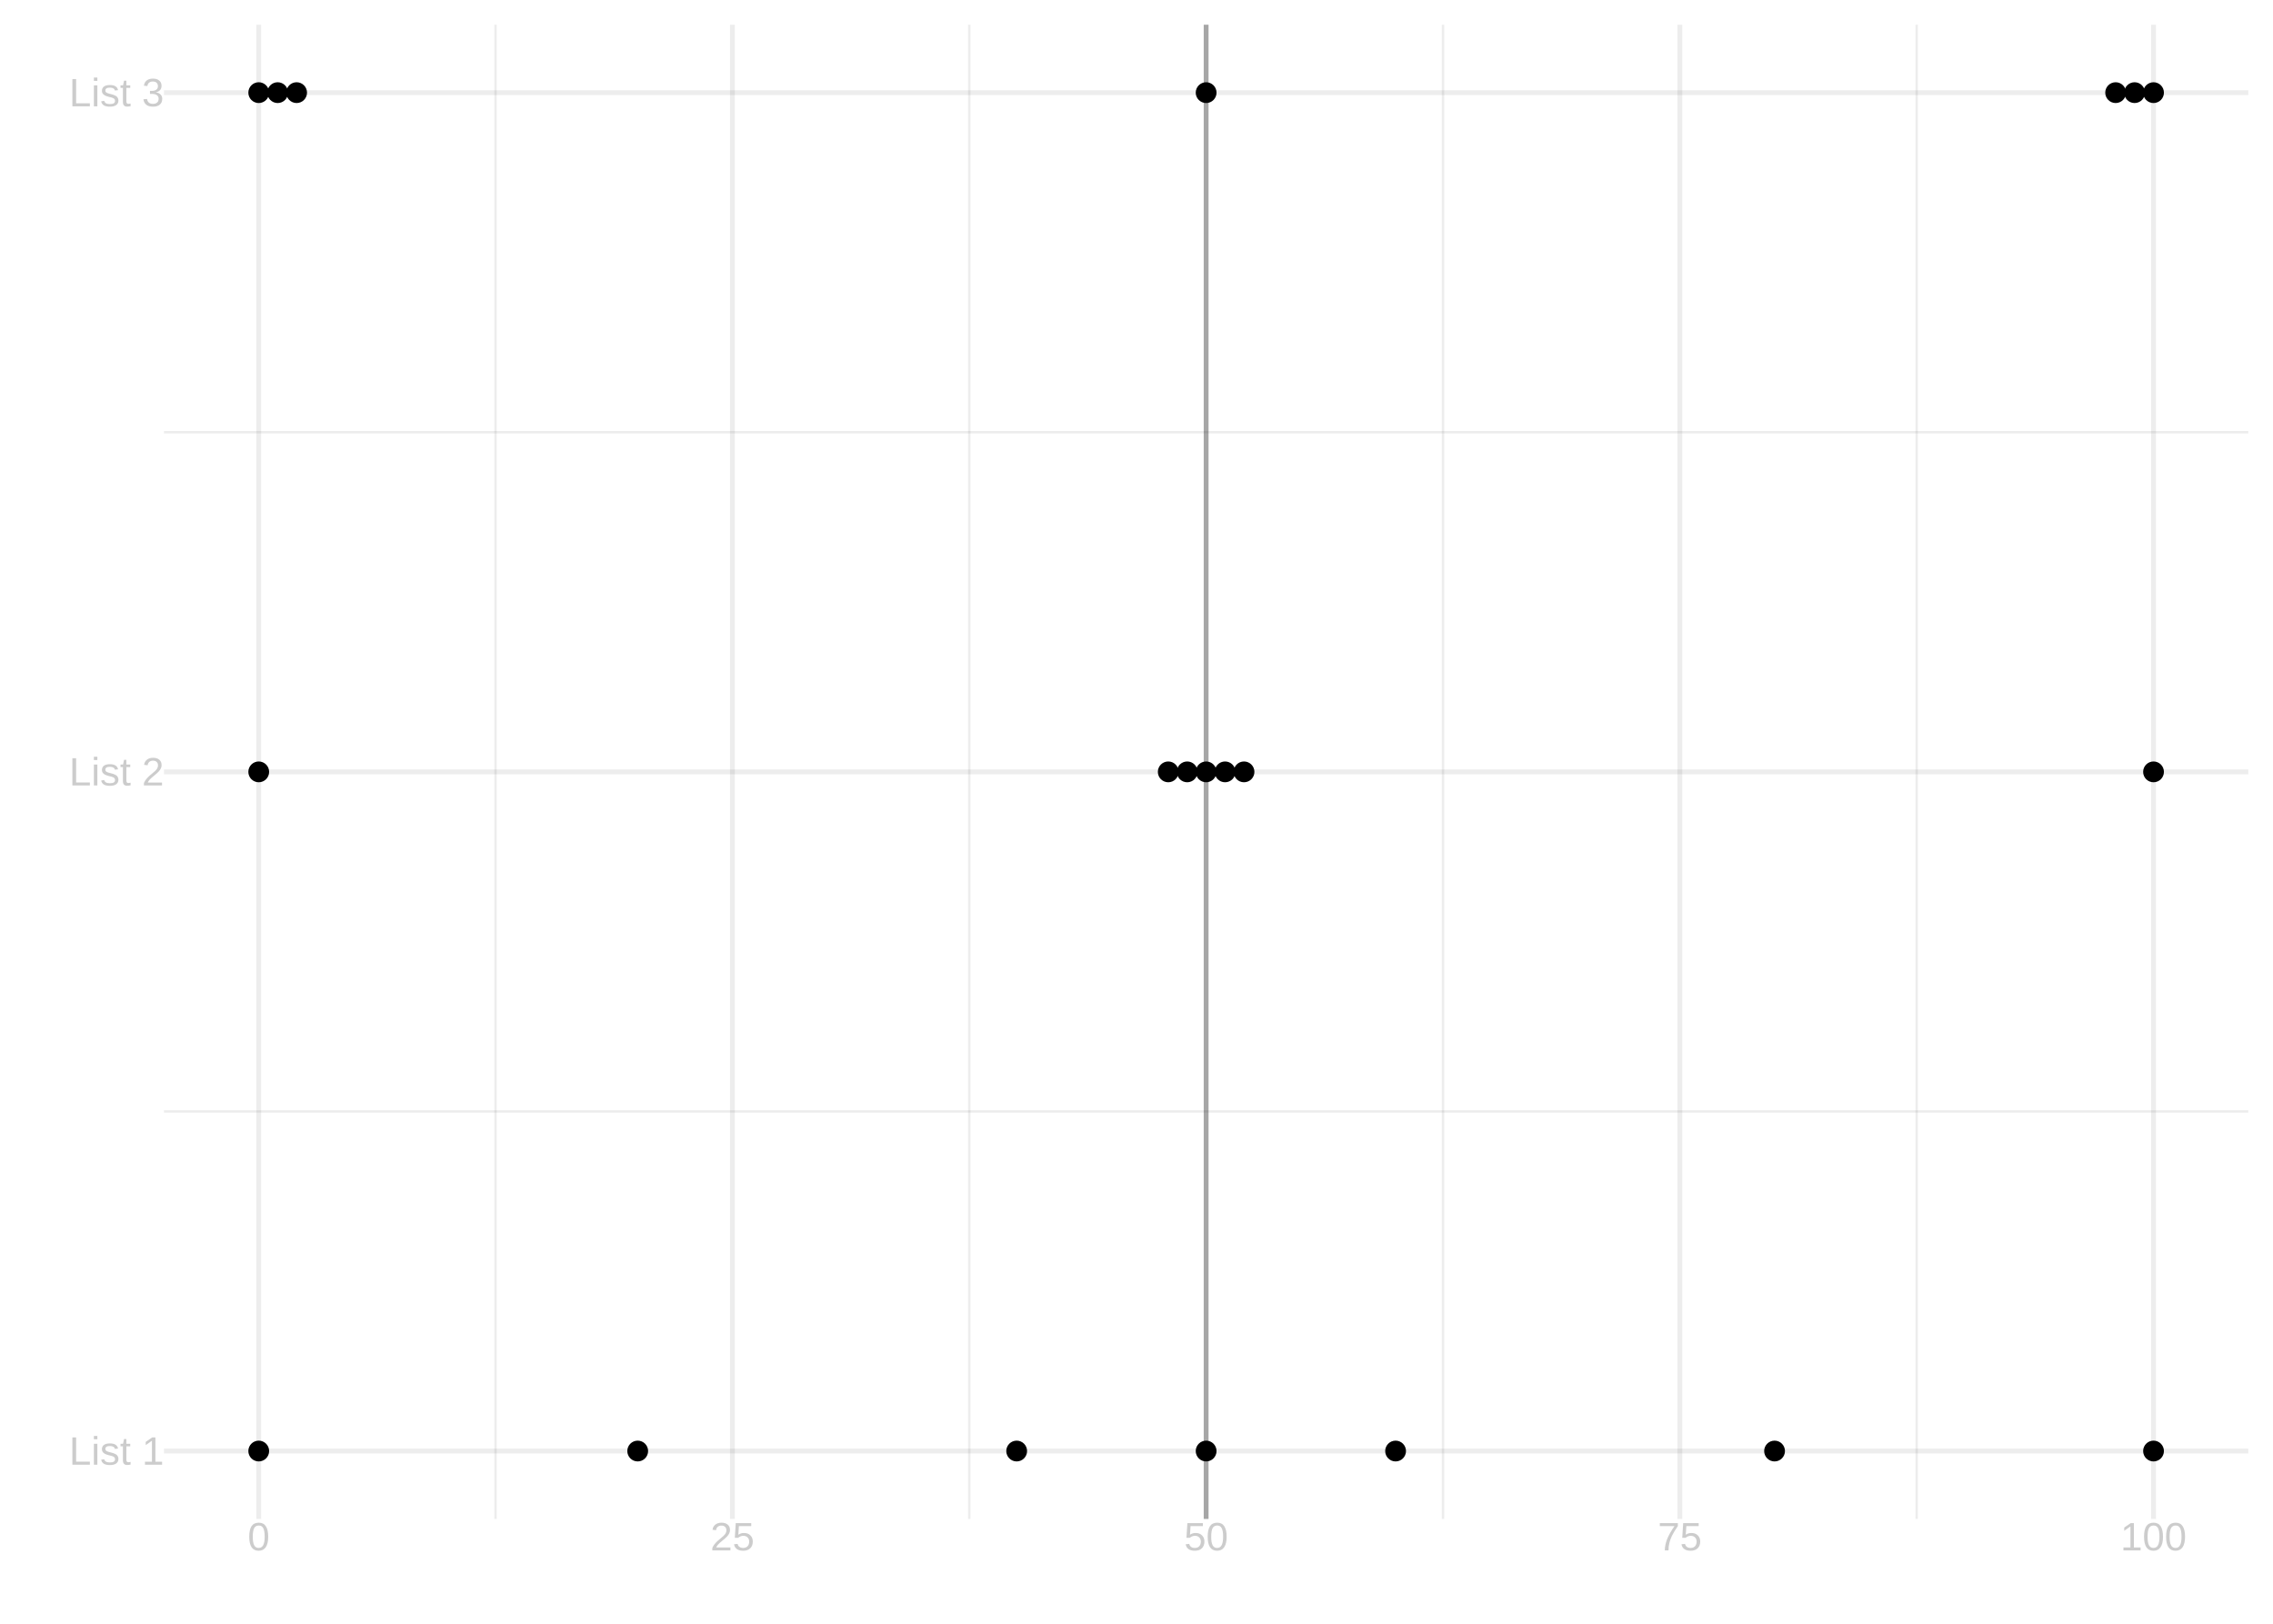
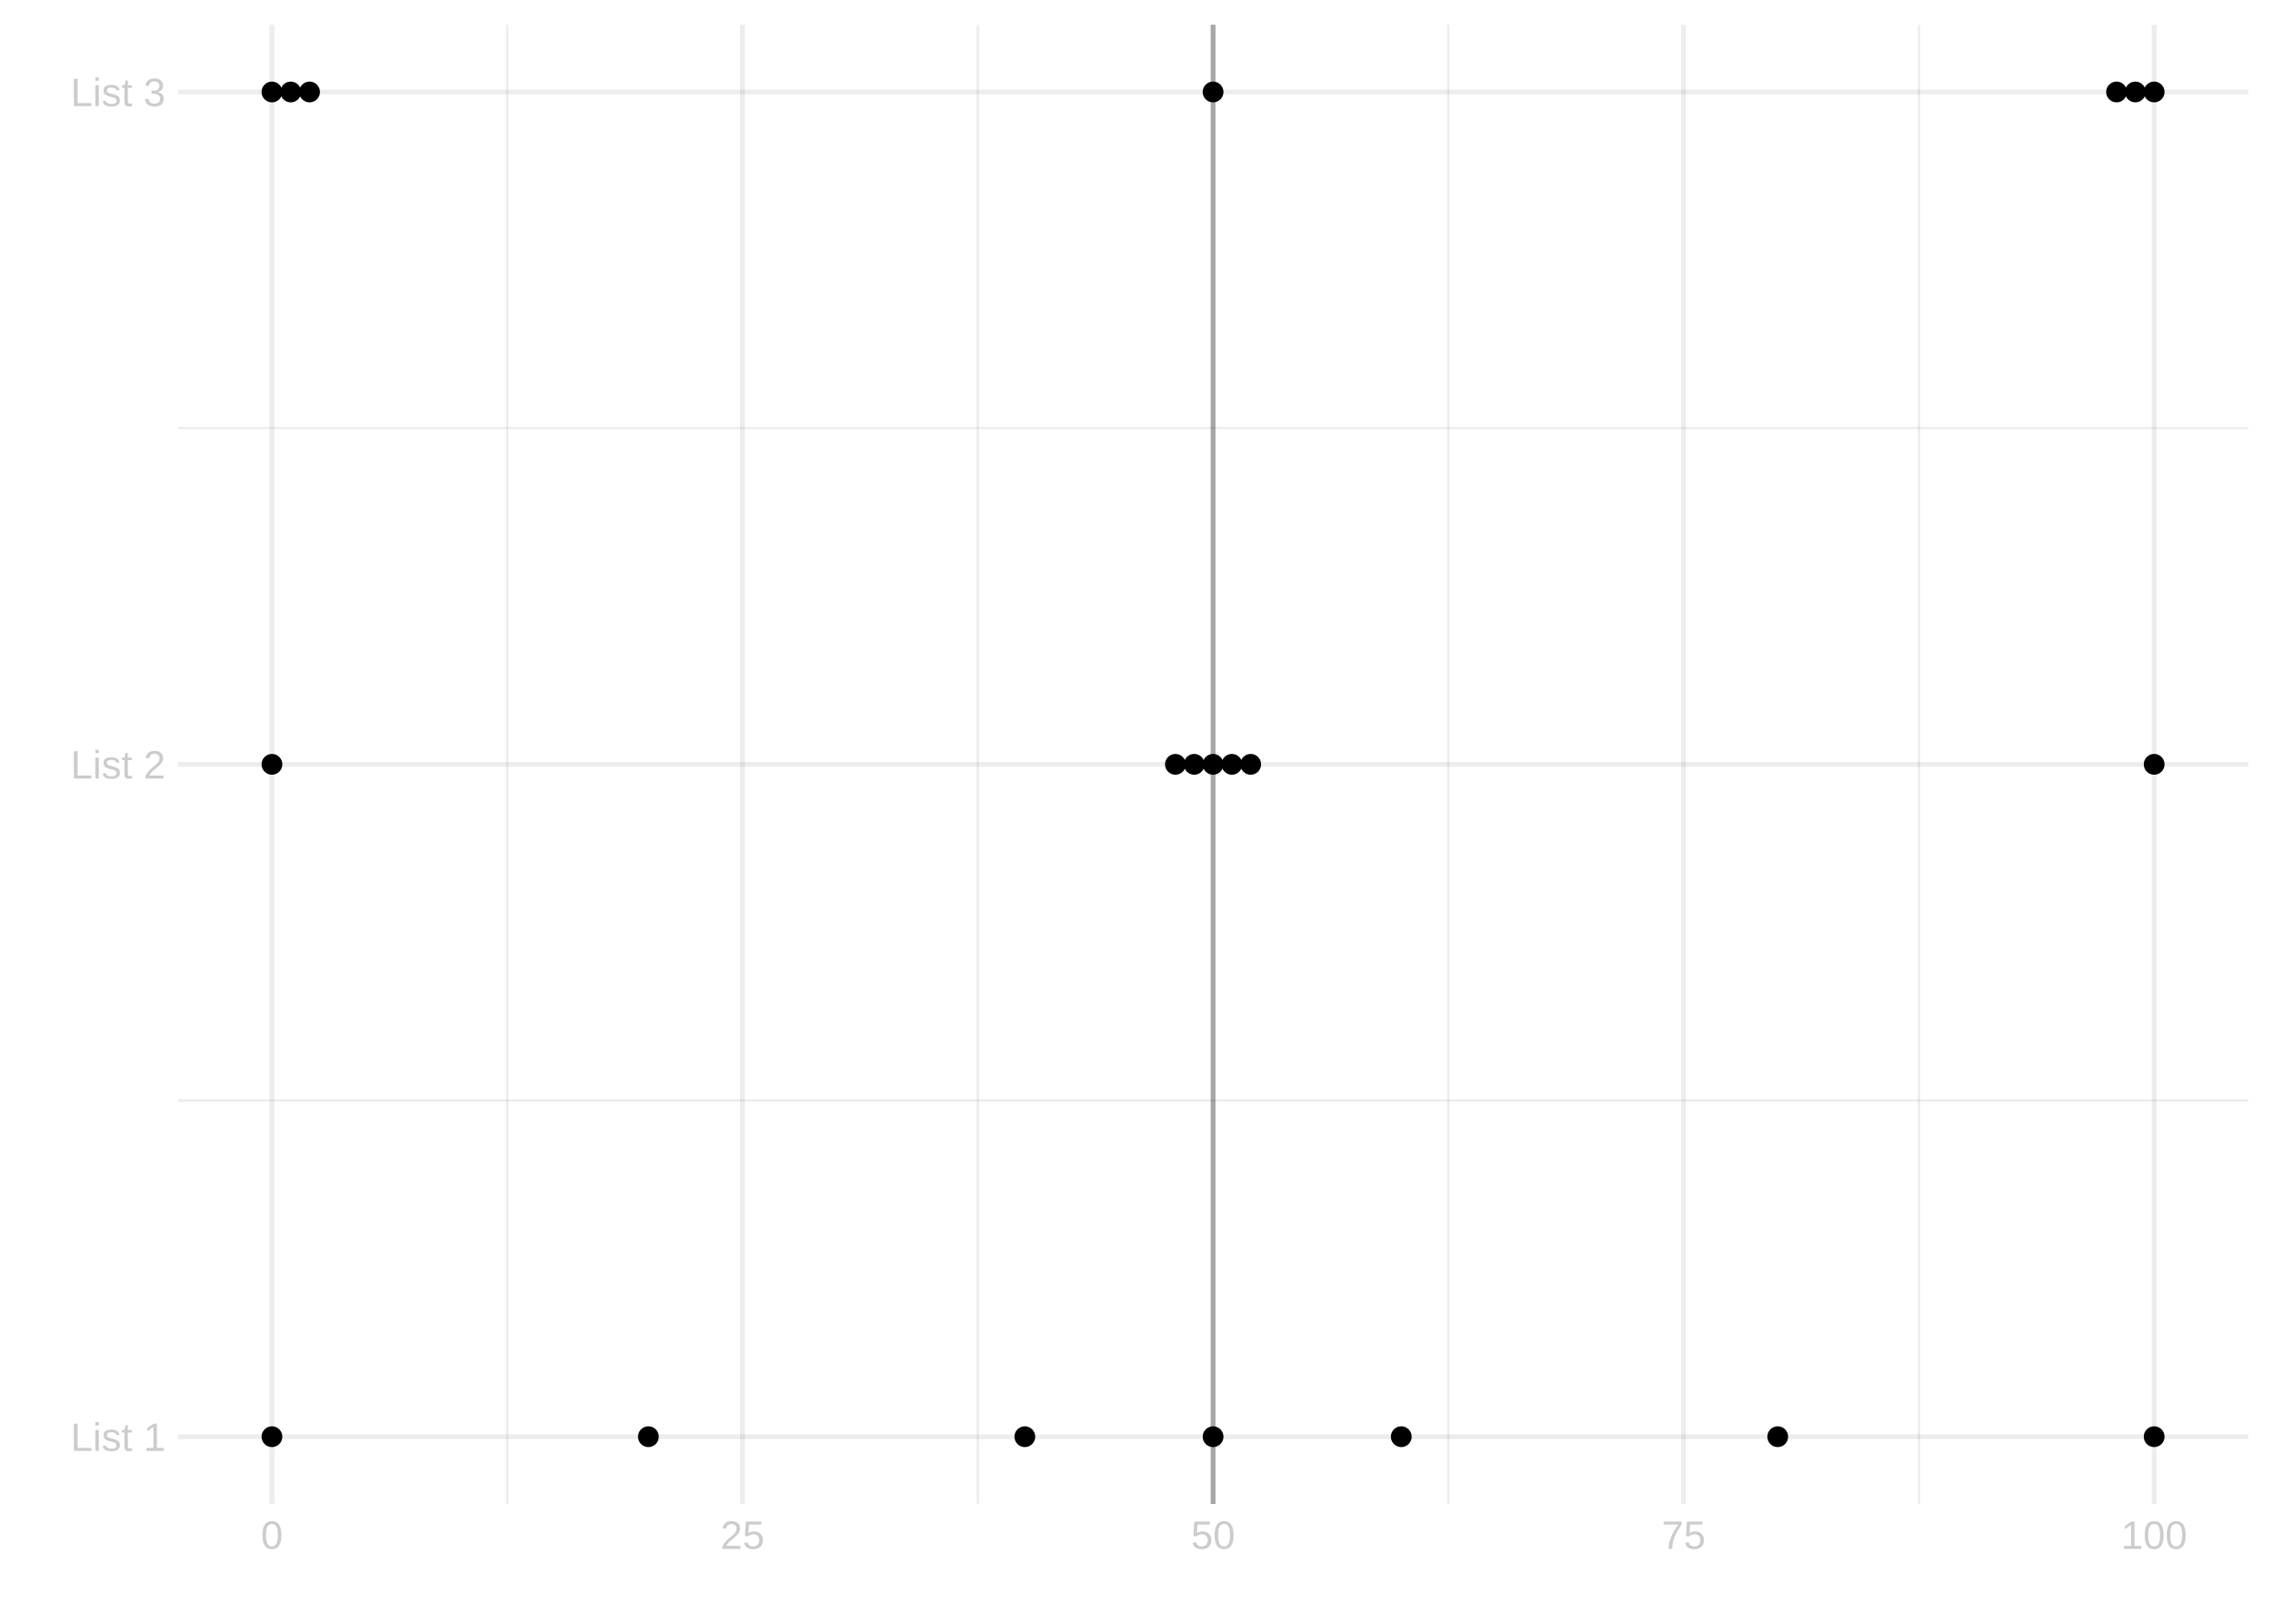
<svg xmlns="http://www.w3.org/2000/svg" width="504.00pt" height="360.00pt" viewBox="0 0 504.00 360.00">
  <g class="svglite">
    <defs>
      <style type="text/css">
    .svglite line, .svglite polyline, .svglite polygon, .svglite path, .svglite rect, .svglite circle {
      fill: none;
      stroke: #000000;
      stroke-linecap: round;
      stroke-linejoin: round;
      stroke-miterlimit: 10.00;
    }
    .svglite text {
      white-space: pre;
    }
    .svglite g.glyphgroup path {
      fill: inherit;
      stroke: none;
    }
  </style>
    </defs>
    <rect width="100%" height="100%" style="stroke: none; fill: none;" />
    <defs>
      <clipPath id="cpMC4wMHw1MDQuMDB8MC4wMHwzNjAuMDA=">
        <rect x="0.00" y="0.00" width="504.00" height="360.00" />
      </clipPath>
    </defs>
    <g clip-path="url(#cpMC4wMHw1MDQuMDB8MC4wMHwzNjAuMDA=)">
-       <rect x="0" y="0.00" width="504.00" height="360.00" style="stroke-width: 1.07; stroke: none;" />
+       <rect x="0.00" y="0.00" width="504.00" height="360.00" style="stroke-width: 1.07; stroke: none;" />
    </g>
    <defs>
-       <clipPath id="cpMzYuMzZ8NDk4LjUyfDUuNDh8MzM2Ljc3">
-         <rect x="36.36" y="5.48" width="462.16" height="331.29" />
+       <clipPath id="cpMzkuNDN8NDk4LjUyfDUuNDh8MzMzLjQ0">
+         <rect x="39.43" y="5.48" width="459.09" height="327.96" />
      </clipPath>
    </defs>
-     <g clip-path="url(#cpMzYuMzZ8NDk4LjUyfDUuNDh8MzM2Ljc3)">
-       <rect x="36.36" y="5.48" width="462.16" height="331.29" style="stroke-width: 1.07; stroke: none;" />
-       <polyline points="36.36,246.42 498.52,246.42 " style="stroke-width: 0.53; stroke: #000000; stroke-opacity: 0.071; stroke-linecap: butt;" />
-       <polyline points="36.36,95.83 498.52,95.83 " style="stroke-width: 0.53; stroke: #000000; stroke-opacity: 0.071; stroke-linecap: butt;" />
-       <polyline points="109.88,336.77 109.88,5.48 " style="stroke-width: 0.53; stroke: #000000; stroke-opacity: 0.071; stroke-linecap: butt;" />
-       <polyline points="214.92,336.77 214.92,5.48 " style="stroke-width: 0.53; stroke: #000000; stroke-opacity: 0.071; stroke-linecap: butt;" />
-       <polyline points="319.96,336.77 319.96,5.48 " style="stroke-width: 0.53; stroke: #000000; stroke-opacity: 0.071; stroke-linecap: butt;" />
-       <polyline points="424.99,336.77 424.99,5.48 " style="stroke-width: 0.53; stroke: #000000; stroke-opacity: 0.071; stroke-linecap: butt;" />
-       <polyline points="36.36,321.71 498.52,321.71 " style="stroke-width: 1.07; stroke: #000000; stroke-opacity: 0.071; stroke-linecap: butt;" />
-       <polyline points="36.36,171.13 498.52,171.13 " style="stroke-width: 1.07; stroke: #000000; stroke-opacity: 0.071; stroke-linecap: butt;" />
-       <polyline points="36.36,20.54 498.52,20.54 " style="stroke-width: 1.07; stroke: #000000; stroke-opacity: 0.071; stroke-linecap: butt;" />
-       <polyline points="57.37,336.77 57.37,5.48 " style="stroke-width: 1.07; stroke: #000000; stroke-opacity: 0.071; stroke-linecap: butt;" />
-       <polyline points="162.40,336.77 162.40,5.48 " style="stroke-width: 1.07; stroke: #000000; stroke-opacity: 0.071; stroke-linecap: butt;" />
-       <polyline points="267.44,336.77 267.44,5.48 " style="stroke-width: 1.07; stroke: #000000; stroke-opacity: 0.071; stroke-linecap: butt;" />
-       <polyline points="372.48,336.77 372.48,5.48 " style="stroke-width: 1.07; stroke: #000000; stroke-opacity: 0.071; stroke-linecap: butt;" />
-       <polyline points="477.51,336.77 477.51,5.48 " style="stroke-width: 1.07; stroke: #000000; stroke-opacity: 0.071; stroke-linecap: butt;" />
-       <circle cx="57.37" cy="321.71" r="1.95" style="stroke-width: 0.71; fill: #000000;" />
-       <circle cx="141.40" cy="321.71" r="1.95" style="stroke-width: 0.71; fill: #000000;" />
-       <circle cx="225.43" cy="321.71" r="1.95" style="stroke-width: 0.71; fill: #000000;" />
-       <circle cx="267.44" cy="321.71" r="1.95" style="stroke-width: 0.71; fill: #000000;" />
-       <circle cx="309.45" cy="321.71" r="1.95" style="stroke-width: 0.71; fill: #000000;" />
-       <circle cx="393.48" cy="321.71" r="1.95" style="stroke-width: 0.71; fill: #000000;" />
-       <circle cx="477.51" cy="321.71" r="1.95" style="stroke-width: 0.71; fill: #000000;" />
-       <circle cx="57.37" cy="171.13" r="1.95" style="stroke-width: 0.71; fill: #000000;" />
-       <circle cx="259.04" cy="171.13" r="1.95" style="stroke-width: 0.71; fill: #000000;" />
-       <circle cx="263.24" cy="171.13" r="1.95" style="stroke-width: 0.71; fill: #000000;" />
-       <circle cx="267.44" cy="171.13" r="1.95" style="stroke-width: 0.71; fill: #000000;" />
-       <circle cx="271.64" cy="171.13" r="1.95" style="stroke-width: 0.71; fill: #000000;" />
-       <circle cx="275.84" cy="171.13" r="1.95" style="stroke-width: 0.71; fill: #000000;" />
-       <circle cx="477.51" cy="171.13" r="1.95" style="stroke-width: 0.71; fill: #000000;" />
-       <circle cx="57.37" cy="20.54" r="1.95" style="stroke-width: 0.71; fill: #000000;" />
-       <circle cx="61.57" cy="20.54" r="1.95" style="stroke-width: 0.71; fill: #000000;" />
-       <circle cx="65.77" cy="20.54" r="1.95" style="stroke-width: 0.71; fill: #000000;" />
-       <circle cx="267.44" cy="20.54" r="1.95" style="stroke-width: 0.71; fill: #000000;" />
-       <circle cx="469.11" cy="20.54" r="1.95" style="stroke-width: 0.71; fill: #000000;" />
-       <circle cx="473.31" cy="20.54" r="1.95" style="stroke-width: 0.71; fill: #000000;" />
-       <circle cx="477.51" cy="20.54" r="1.95" style="stroke-width: 0.71; fill: #000000;" />
-       <line x1="267.44" y1="336.77" x2="267.44" y2="5.48" style="stroke-width: 1.07; stroke: #000000; stroke-opacity: 0.30; stroke-linecap: butt;" />
+     <g clip-path="url(#cpMzkuNDN8NDk4LjUyfDUuNDh8MzMzLjQ0)">
+       <rect x="39.43" y="5.48" width="459.09" height="327.96" style="stroke-width: 1.07; stroke: none;" />
+       <polyline points="39.43,243.99 498.52,243.99 " style="stroke-width: 0.53; stroke: #000000; stroke-opacity: 0.071; stroke-linecap: butt;" />
+       <polyline points="39.43,94.92 498.52,94.92 " style="stroke-width: 0.53; stroke: #000000; stroke-opacity: 0.071; stroke-linecap: butt;" />
+       <polyline points="112.47,333.44 112.47,5.48 " style="stroke-width: 0.53; stroke: #000000; stroke-opacity: 0.071; stroke-linecap: butt;" />
+       <polyline points="216.81,333.44 216.81,5.48 " style="stroke-width: 0.53; stroke: #000000; stroke-opacity: 0.071; stroke-linecap: butt;" />
+       <polyline points="321.14,333.44 321.14,5.48 " style="stroke-width: 0.53; stroke: #000000; stroke-opacity: 0.071; stroke-linecap: butt;" />
+       <polyline points="425.48,333.44 425.48,5.48 " style="stroke-width: 0.53; stroke: #000000; stroke-opacity: 0.071; stroke-linecap: butt;" />
+       <polyline points="39.43,318.53 498.52,318.53 " style="stroke-width: 1.07; stroke: #000000; stroke-opacity: 0.071; stroke-linecap: butt;" />
+       <polyline points="39.43,169.46 498.52,169.46 " style="stroke-width: 1.07; stroke: #000000; stroke-opacity: 0.071; stroke-linecap: butt;" />
+       <polyline points="39.43,20.39 498.52,20.39 " style="stroke-width: 1.07; stroke: #000000; stroke-opacity: 0.071; stroke-linecap: butt;" />
+       <polyline points="60.30,333.44 60.30,5.48 " style="stroke-width: 1.07; stroke: #000000; stroke-opacity: 0.071; stroke-linecap: butt;" />
+       <polyline points="164.64,333.44 164.64,5.48 " style="stroke-width: 1.07; stroke: #000000; stroke-opacity: 0.071; stroke-linecap: butt;" />
+       <polyline points="268.98,333.44 268.98,5.48 " style="stroke-width: 1.07; stroke: #000000; stroke-opacity: 0.071; stroke-linecap: butt;" />
+       <polyline points="373.31,333.44 373.31,5.48 " style="stroke-width: 1.07; stroke: #000000; stroke-opacity: 0.071; stroke-linecap: butt;" />
+       <polyline points="477.65,333.44 477.65,5.48 " style="stroke-width: 1.07; stroke: #000000; stroke-opacity: 0.071; stroke-linecap: butt;" />
+       <circle cx="60.30" cy="318.53" r="1.95" style="stroke-width: 0.71; fill: #000000;" />
+       <circle cx="143.77" cy="318.53" r="1.95" style="stroke-width: 0.71; fill: #000000;" />
+       <circle cx="227.24" cy="318.53" r="1.95" style="stroke-width: 0.71; fill: #000000;" />
+       <circle cx="268.98" cy="318.53" r="1.95" style="stroke-width: 0.71; fill: #000000;" />
+       <circle cx="310.71" cy="318.53" r="1.95" style="stroke-width: 0.71; fill: #000000;" />
+       <circle cx="394.18" cy="318.53" r="1.95" style="stroke-width: 0.71; fill: #000000;" />
+       <circle cx="477.65" cy="318.53" r="1.95" style="stroke-width: 0.71; fill: #000000;" />
+       <circle cx="60.30" cy="169.46" r="1.95" style="stroke-width: 0.71; fill: #000000;" />
+       <circle cx="260.63" cy="169.46" r="1.95" style="stroke-width: 0.71; fill: #000000;" />
+       <circle cx="264.80" cy="169.46" r="1.95" style="stroke-width: 0.71; fill: #000000;" />
+       <circle cx="268.98" cy="169.46" r="1.95" style="stroke-width: 0.71; fill: #000000;" />
+       <circle cx="273.15" cy="169.46" r="1.95" style="stroke-width: 0.71; fill: #000000;" />
+       <circle cx="277.32" cy="169.46" r="1.95" style="stroke-width: 0.71; fill: #000000;" />
+       <circle cx="477.65" cy="169.46" r="1.95" style="stroke-width: 0.71; fill: #000000;" />
+       <circle cx="60.30" cy="20.39" r="1.95" style="stroke-width: 0.71; fill: #000000;" />
+       <circle cx="64.47" cy="20.39" r="1.95" style="stroke-width: 0.71; fill: #000000;" />
+       <circle cx="68.64" cy="20.39" r="1.95" style="stroke-width: 0.71; fill: #000000;" />
+       <circle cx="268.98" cy="20.39" r="1.95" style="stroke-width: 0.71; fill: #000000;" />
+       <circle cx="469.31" cy="20.39" r="1.95" style="stroke-width: 0.71; fill: #000000;" />
+       <circle cx="473.48" cy="20.39" r="1.95" style="stroke-width: 0.71; fill: #000000;" />
+       <circle cx="477.65" cy="20.39" r="1.95" style="stroke-width: 0.71; fill: #000000;" />
+       <line x1="268.98" y1="333.44" x2="268.98" y2="5.48" style="stroke-width: 1.07; stroke: #000000; stroke-opacity: 0.30; stroke-linecap: butt;" />
    </g>
    <g clip-path="url(#cpMC4wMHw1MDQuMDB8MC4wMHwzNjAuMDA=)">
-       <text x="25.85" y="324.74" text-anchor="middle" style="font-size: 8.80px;fill: #CCCCCC; font-family: &quot;Arimo&quot;;" textLength="21.02px" lengthAdjust="spacingAndGlyphs">List 1</text>
-       <text x="25.85" y="174.15" text-anchor="middle" style="font-size: 8.80px;fill: #CCCCCC; font-family: &quot;Arimo&quot;;" textLength="21.02px" lengthAdjust="spacingAndGlyphs">List 2</text>
-       <text x="25.85" y="23.57" text-anchor="middle" style="font-size: 8.80px;fill: #CCCCCC; font-family: &quot;Arimo&quot;;" textLength="21.02px" lengthAdjust="spacingAndGlyphs">List 3</text>
-       <text x="57.37" y="343.74" text-anchor="middle" style="font-size: 8.80px;fill: #CCCCCC; font-family: &quot;Arimo&quot;;" textLength="4.89px" lengthAdjust="spacingAndGlyphs">0</text>
-       <text x="162.40" y="343.74" text-anchor="middle" style="font-size: 8.80px;fill: #CCCCCC; font-family: &quot;Arimo&quot;;" textLength="9.78px" lengthAdjust="spacingAndGlyphs">25</text>
-       <text x="267.44" y="343.74" text-anchor="middle" style="font-size: 8.80px;fill: #CCCCCC; font-family: &quot;Arimo&quot;;" textLength="9.78px" lengthAdjust="spacingAndGlyphs">50</text>
-       <text x="372.48" y="343.74" text-anchor="middle" style="font-size: 8.80px;fill: #CCCCCC; font-family: &quot;Arimo&quot;;" textLength="9.78px" lengthAdjust="spacingAndGlyphs">75</text>
-       <text x="477.51" y="343.74" text-anchor="middle" style="font-size: 8.80px;fill: #CCCCCC; font-family: &quot;Arimo&quot;;" textLength="14.67px" lengthAdjust="spacingAndGlyphs">100</text>
+       <text x="26.18" y="321.68" text-anchor="middle" style="font-size: 8.80px;fill: #CCCCCC; font-family: &quot;Arial&quot;;" textLength="21.02px" lengthAdjust="spacingAndGlyphs">List 1</text>
+       <text x="26.18" y="172.61" text-anchor="middle" style="font-size: 8.80px;fill: #CCCCCC; font-family: &quot;Arial&quot;;" textLength="21.02px" lengthAdjust="spacingAndGlyphs">List 2</text>
+       <text x="26.18" y="23.54" text-anchor="middle" style="font-size: 8.80px;fill: #CCCCCC; font-family: &quot;Arial&quot;;" textLength="21.02px" lengthAdjust="spacingAndGlyphs">List 3</text>
+       <text x="60.30" y="343.40" text-anchor="middle" style="font-size: 8.80px;fill: #CCCCCC; font-family: &quot;Arial&quot;;" textLength="4.89px" lengthAdjust="spacingAndGlyphs">0</text>
+       <text x="164.64" y="343.40" text-anchor="middle" style="font-size: 8.80px;fill: #CCCCCC; font-family: &quot;Arial&quot;;" textLength="9.78px" lengthAdjust="spacingAndGlyphs">25</text>
+       <text x="268.98" y="343.40" text-anchor="middle" style="font-size: 8.80px;fill: #CCCCCC; font-family: &quot;Arial&quot;;" textLength="9.78px" lengthAdjust="spacingAndGlyphs">50</text>
+       <text x="373.31" y="343.40" text-anchor="middle" style="font-size: 8.80px;fill: #CCCCCC; font-family: &quot;Arial&quot;;" textLength="9.78px" lengthAdjust="spacingAndGlyphs">75</text>
+       <text x="477.65" y="343.40" text-anchor="middle" style="font-size: 8.80px;fill: #CCCCCC; font-family: &quot;Arial&quot;;" textLength="14.67px" lengthAdjust="spacingAndGlyphs">100</text>
    </g>
  </g>
</svg>
